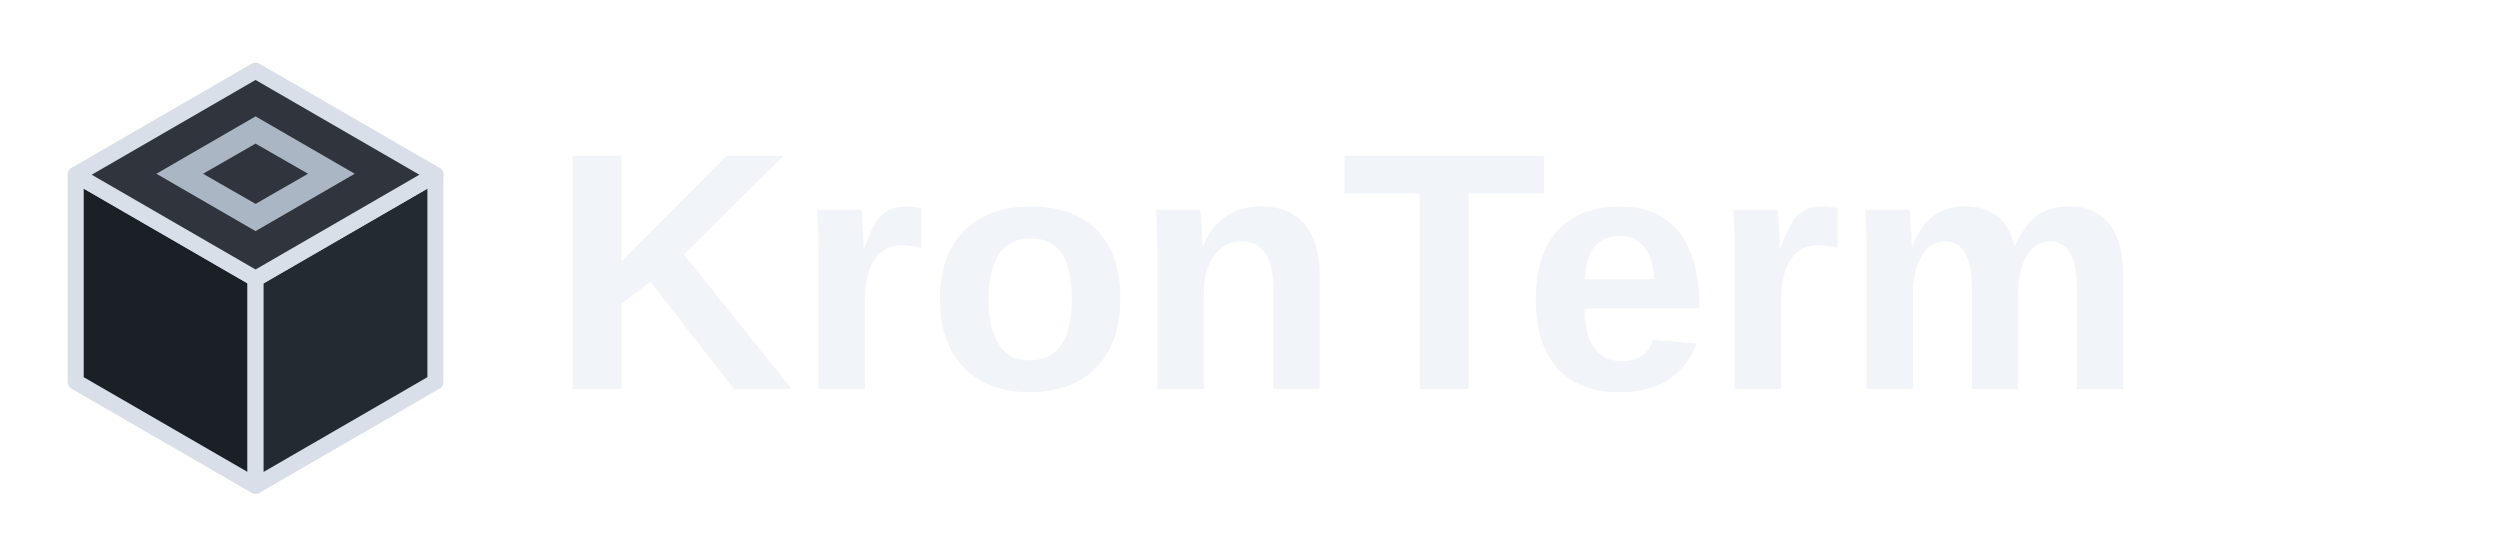
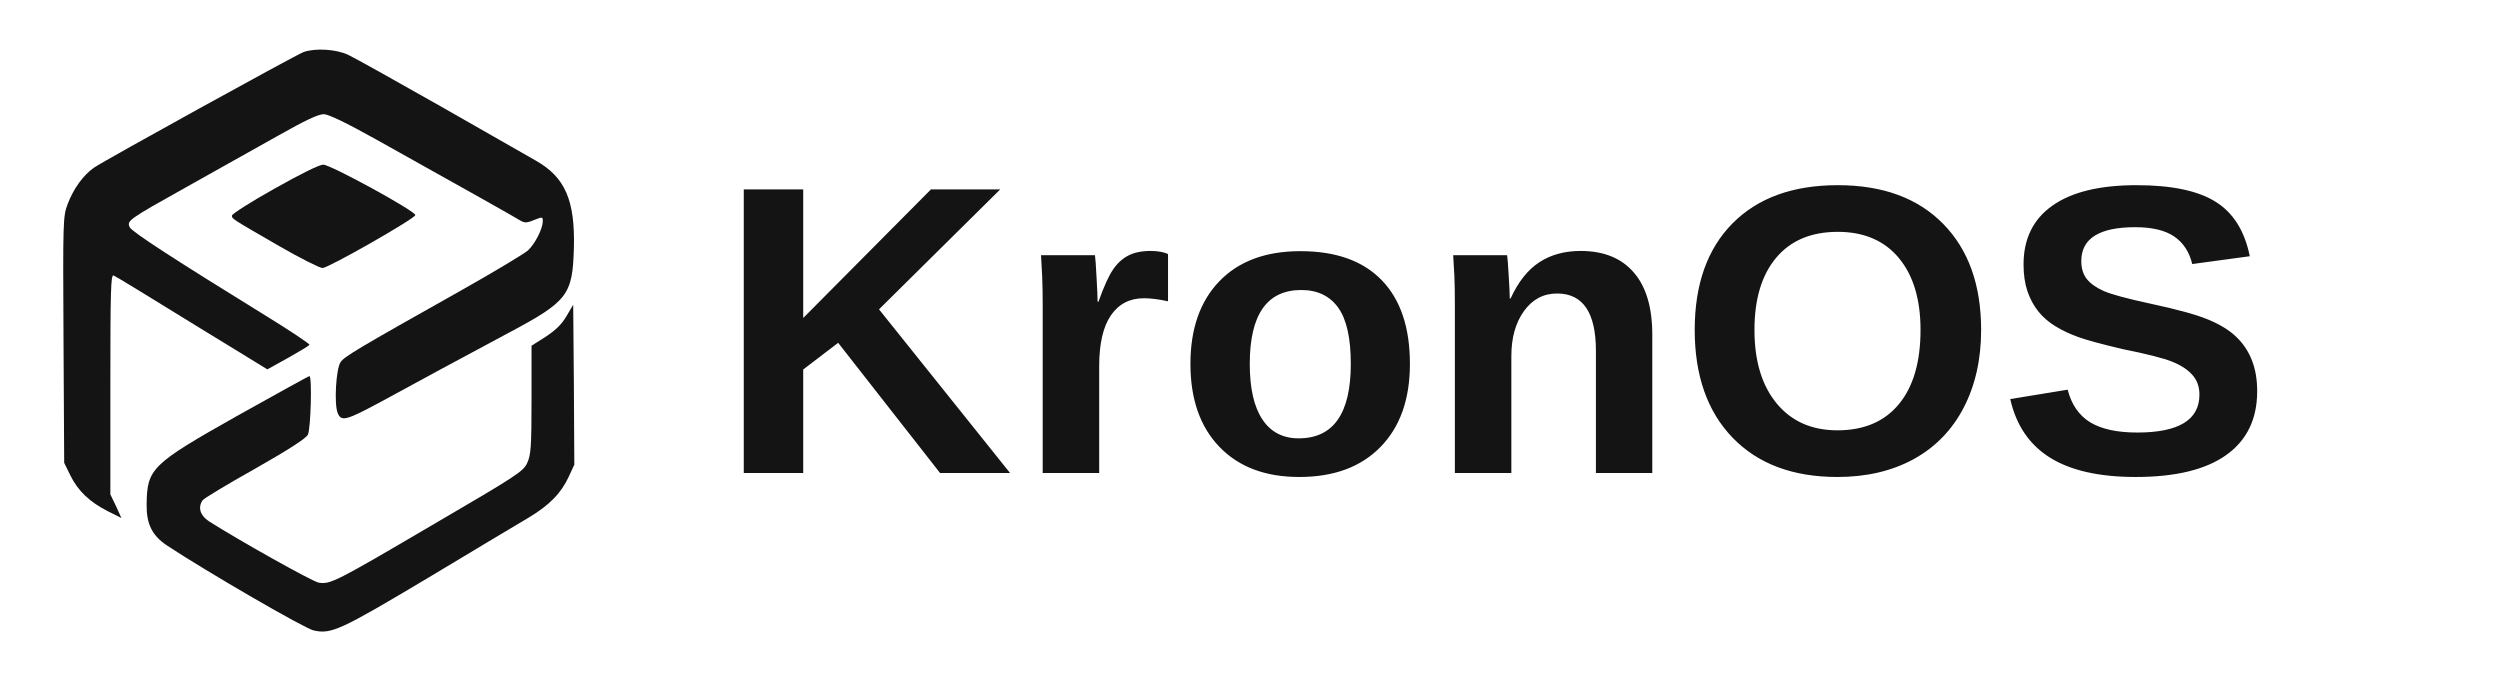
- <svg xmlns="http://www.w3.org/2000/svg" width="450" height="100" viewBox="0 0 450 100">
-   <g transform="translate(4 8) scale(1.75)" class="kronterm-cube" stroke="#d8dfe8" stroke-width="1.65" stroke-linejoin="round">
-     <path d="M5.5 13.4 24 24.1v21.3L5.5 34.7Z" fill="#1b1f26" />
-     <path d="M24 24.1 42.5 13.4v21.3L24 45.4Z" fill="#242a32" />
-     <path d="M24 2.7 42.5 13.4 24 24.1 5.5 13.4Z" fill="#30353d" />
-     <path d="M24 7.4 34.2 13.3 24 19.2 13.8 13.3Zm0 2.8-5.4 3.1 5.4 3.1 5.4-3.1Z" fill="#abb6c4" fill-rule="evenodd" stroke="none" />
+ <svg xmlns="http://www.w3.org/2000/svg" width="370" height="100" viewBox="0 0 370 100" fill="currentColor">
+   <style>svg:root{color:#141414}@media(prefers-color-scheme:dark){svg:root{color:#faf9f6}}</style>
+   <g transform="translate(0 2) scale(.333333)">
+     <path d="M134.8 17.1c-3.5 1.3-88.2 48-93 51.3S32.6 77.8 30 84.7c-2 5.4-2.1 7-1.8 60.2l.3 54.6 2.8 5.7c3.3 6.7 8.5 11.7 16.6 15.8l6 3-2.4-5.3-2.5-5.2v-48.9c0-41 .2-48.7 1.4-48.3 1.2.5 12 7.1 38.6 23.5 5.8 3.6 14.8 9.1 20.1 12.3l9.6 5.9 9.2-5.1c5-2.8 9.3-5.4 9.5-5.8.3-.3-8.6-6.3-19.7-13.1-40.2-24.8-59.2-37.1-60.1-39.1-1.4-2.9-.5-3.5 24.9-17.7 12.7-7.1 30.9-17.3 40.5-22.7 12.9-7.3 18.4-9.8 20.8-9.8 2.2.1 9.7 3.7 23 11.1 43.2 24.1 59.8 33.5 63 35.4 3.1 1.9 3.6 2 7.3.5 3.8-1.5 3.9-1.5 3.9.6-.1 3.4-3.4 9.9-6.6 12.9-1.6 1.4-14.8 9.4-29.4 17.6-46.6 26.2-52.1 29.5-53.8 32-2 3-2.9 18.4-1.3 22.5 1.6 4 3.6 3.5 19.4-5 7.8-4.2 19.8-10.8 26.7-14.5s20.3-10.9 29.8-16c26.3-14 28.4-16.8 29-37.5.6-21.4-3.9-31.7-17.1-39.1-2.9-1.7-21.6-12.3-41.7-23.8-20.1-11.4-38.7-21.8-41.5-23.1-5.4-2.5-14.6-3-19.7-1.2" />
+     <path d="M121.8 77.8C111.4 83.6 103 89 103 89.7c0 1.5-.6 1.1 21.2 13.7 9.2 5.3 17.8 9.6 19 9.6 2.6 0 41-21.9 41.2-23.5.2-1.7-37.6-22.4-40.9-22.4-1.9.1-9.8 4-21.7 10.7M251.5 134.4c-2.1 3.6-4.8 6.2-9.2 9.1l-6.3 4v24c0 21.1-.3 24.5-1.9 28-1.7 3.8-4.3 5.5-42.3 27.7-43.1 25.3-45.1 26.3-50.3 25.5-2.8-.5-35.5-18.8-48.8-27.3-3.8-2.5-4.9-6-2.8-9.2.4-.8 10.9-7.1 23.2-14 15.3-8.7 22.7-13.5 23.6-15.2 1.3-2.6 1.9-26 .7-26-.4 0-14.8 8-32.2 17.7-37.9 21.4-39.9 23.3-40.1 39.2-.1 8.8 2.4 13.9 9.2 18.4 17.9 11.8 60.9 36.7 64.9 37.6 7.9 1.8 11.9-.1 50.8-23.3 20.1-12.1 40.2-24.1 44.6-26.7 9.4-5.6 14.6-11 18-18.4l2.4-5.2-.2-35.5-.3-35.5z" />
  </g>
-   <text x="99" y="70" font-family="Arial, sans-serif" font-size="61" font-weight="600" fill="#f1f4f8">KronTerm</text>
+   <text x="106" y="70" font-family="Arial,sans-serif" font-size="61" font-weight="600">KronOS</text>
</svg>
